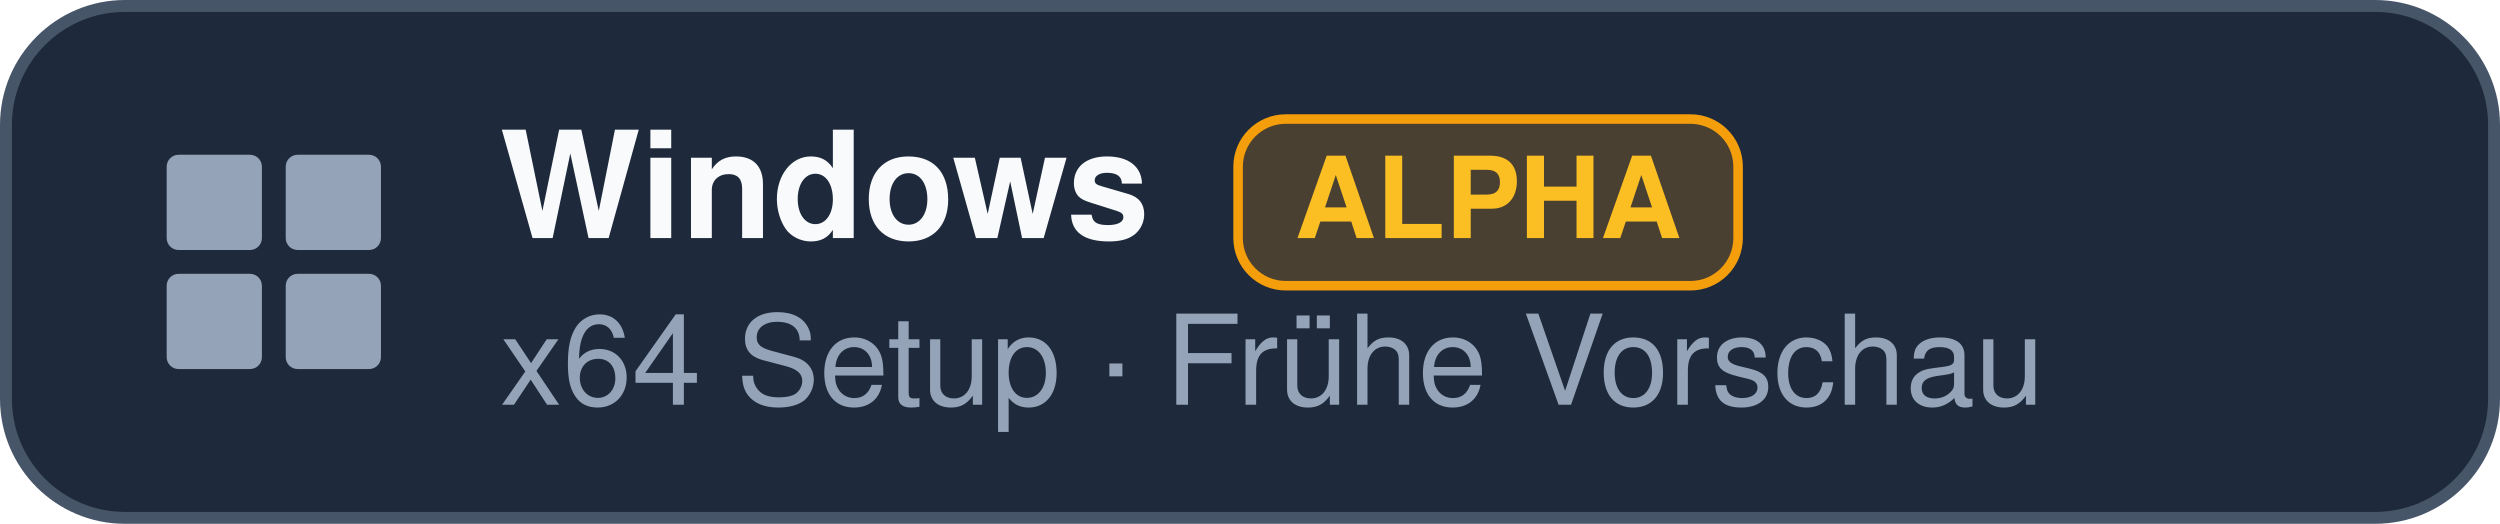
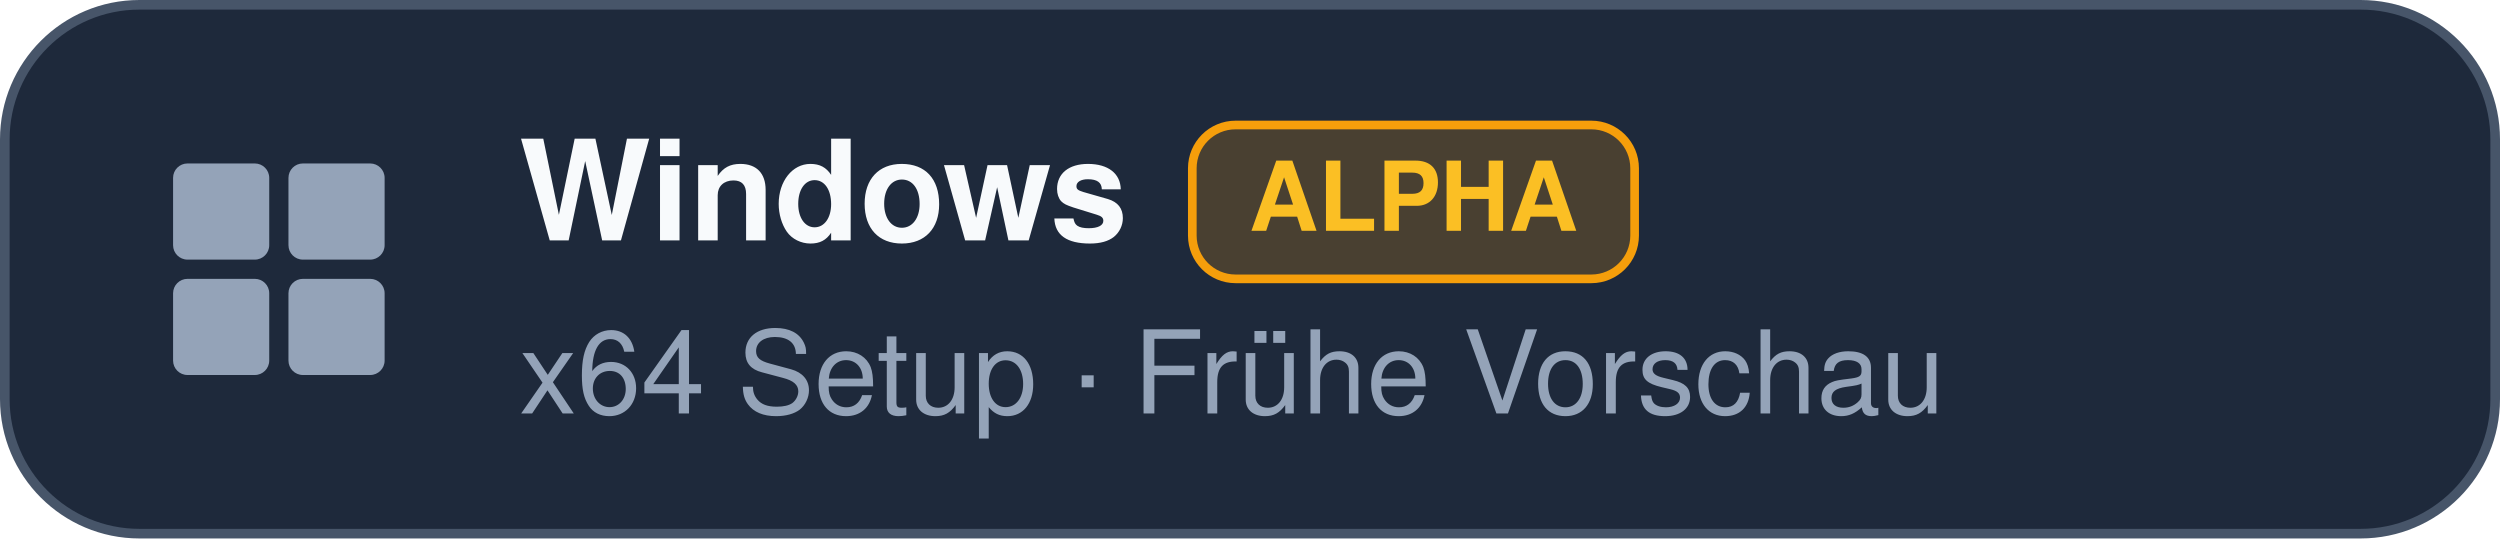
- <svg xmlns="http://www.w3.org/2000/svg" width="210" height="44" viewBox="0 0 210 44" role="img" aria-label="Windows (Alpha – Frühe Vorschau)">
-   <rect x="0.5" y="0.5" width="209" height="43" rx="10" fill="#1e293b" stroke="#475569" stroke-width="1" />
-   <g transform="translate(14,13)" fill="#94a3b8">
-     <rect x="0" y="0" width="8" height="8" rx="1" />
-     <rect x="10" y="0" width="8" height="8" rx="1" />
-     <rect x="0" y="10" width="8" height="8" rx="1" />
-     <rect x="10" y="10" width="8" height="8" rx="1" />
+ <svg xmlns="http://www.w3.org/2000/svg" width="260" height="56" viewBox="0 0 260 56" role="img" aria-label="Windows (Alpha – Frühe Vorschau)">
+   <rect x="0.5" y="0.5" width="259" height="55" rx="14" fill="#1e293b" stroke="#475569" stroke-width="1" />
+   <g transform="translate(18,17)" fill="#94a3b8">
+     <rect x="0" y="0" width="10" height="10" rx="1.5" />
+     <rect x="12" y="0" width="10" height="10" rx="1.5" />
+     <rect x="0" y="12" width="10" height="10" rx="1.5" />
+     <rect x="12" y="12" width="10" height="10" rx="1.5" />
  </g>
-   <text x="42" y="20" font-family="-apple-system,BlinkMacSystemFont,'SF Pro Display','Segoe UI',Helvetica,Arial,sans-serif" font-size="12.5" font-weight="600" fill="#f8fafc">Windows</text>
-   <rect x="104" y="10" width="42" height="14" rx="4" fill="#f59e0b" fill-opacity="0.2" stroke="#f59e0b" stroke-width="0.8" />
-   <text x="125" y="20" text-anchor="middle" font-family="-apple-system,BlinkMacSystemFont,'Segoe UI',Helvetica,Arial,sans-serif" font-size="9.5" font-weight="700" fill="#fbbf24">ALPHA</text>
-   <text x="42" y="34" font-family="-apple-system,BlinkMacSystemFont,'Segoe UI',Helvetica,Arial,sans-serif" font-size="10.5" font-weight="400" fill="#94a3b8">x64 Setup · Frühe Vorschau</text>
+   <text x="54" y="25" font-family="-apple-system,BlinkMacSystemFont,'SF Pro Display','Segoe UI',Helvetica,Arial,sans-serif" font-size="14.5" font-weight="600" fill="#f8fafc">Windows</text>
+   <rect x="124" y="13" width="46" height="16" rx="4.5" fill="#f59e0b" fill-opacity="0.2" stroke="#f59e0b" stroke-width="0.9" />
+   <text x="147" y="24" text-anchor="middle" font-family="-apple-system,BlinkMacSystemFont,'Segoe UI',Helvetica,Arial,sans-serif" font-size="10" font-weight="700" fill="#fbbf24">ALPHA</text>
+   <text x="54" y="43" font-family="-apple-system,BlinkMacSystemFont,'SF Pro Display','Segoe UI',Helvetica,Arial,sans-serif" font-size="12" font-weight="400" fill="#94a3b8">x64 Setup · Frühe Vorschau</text>
</svg>
